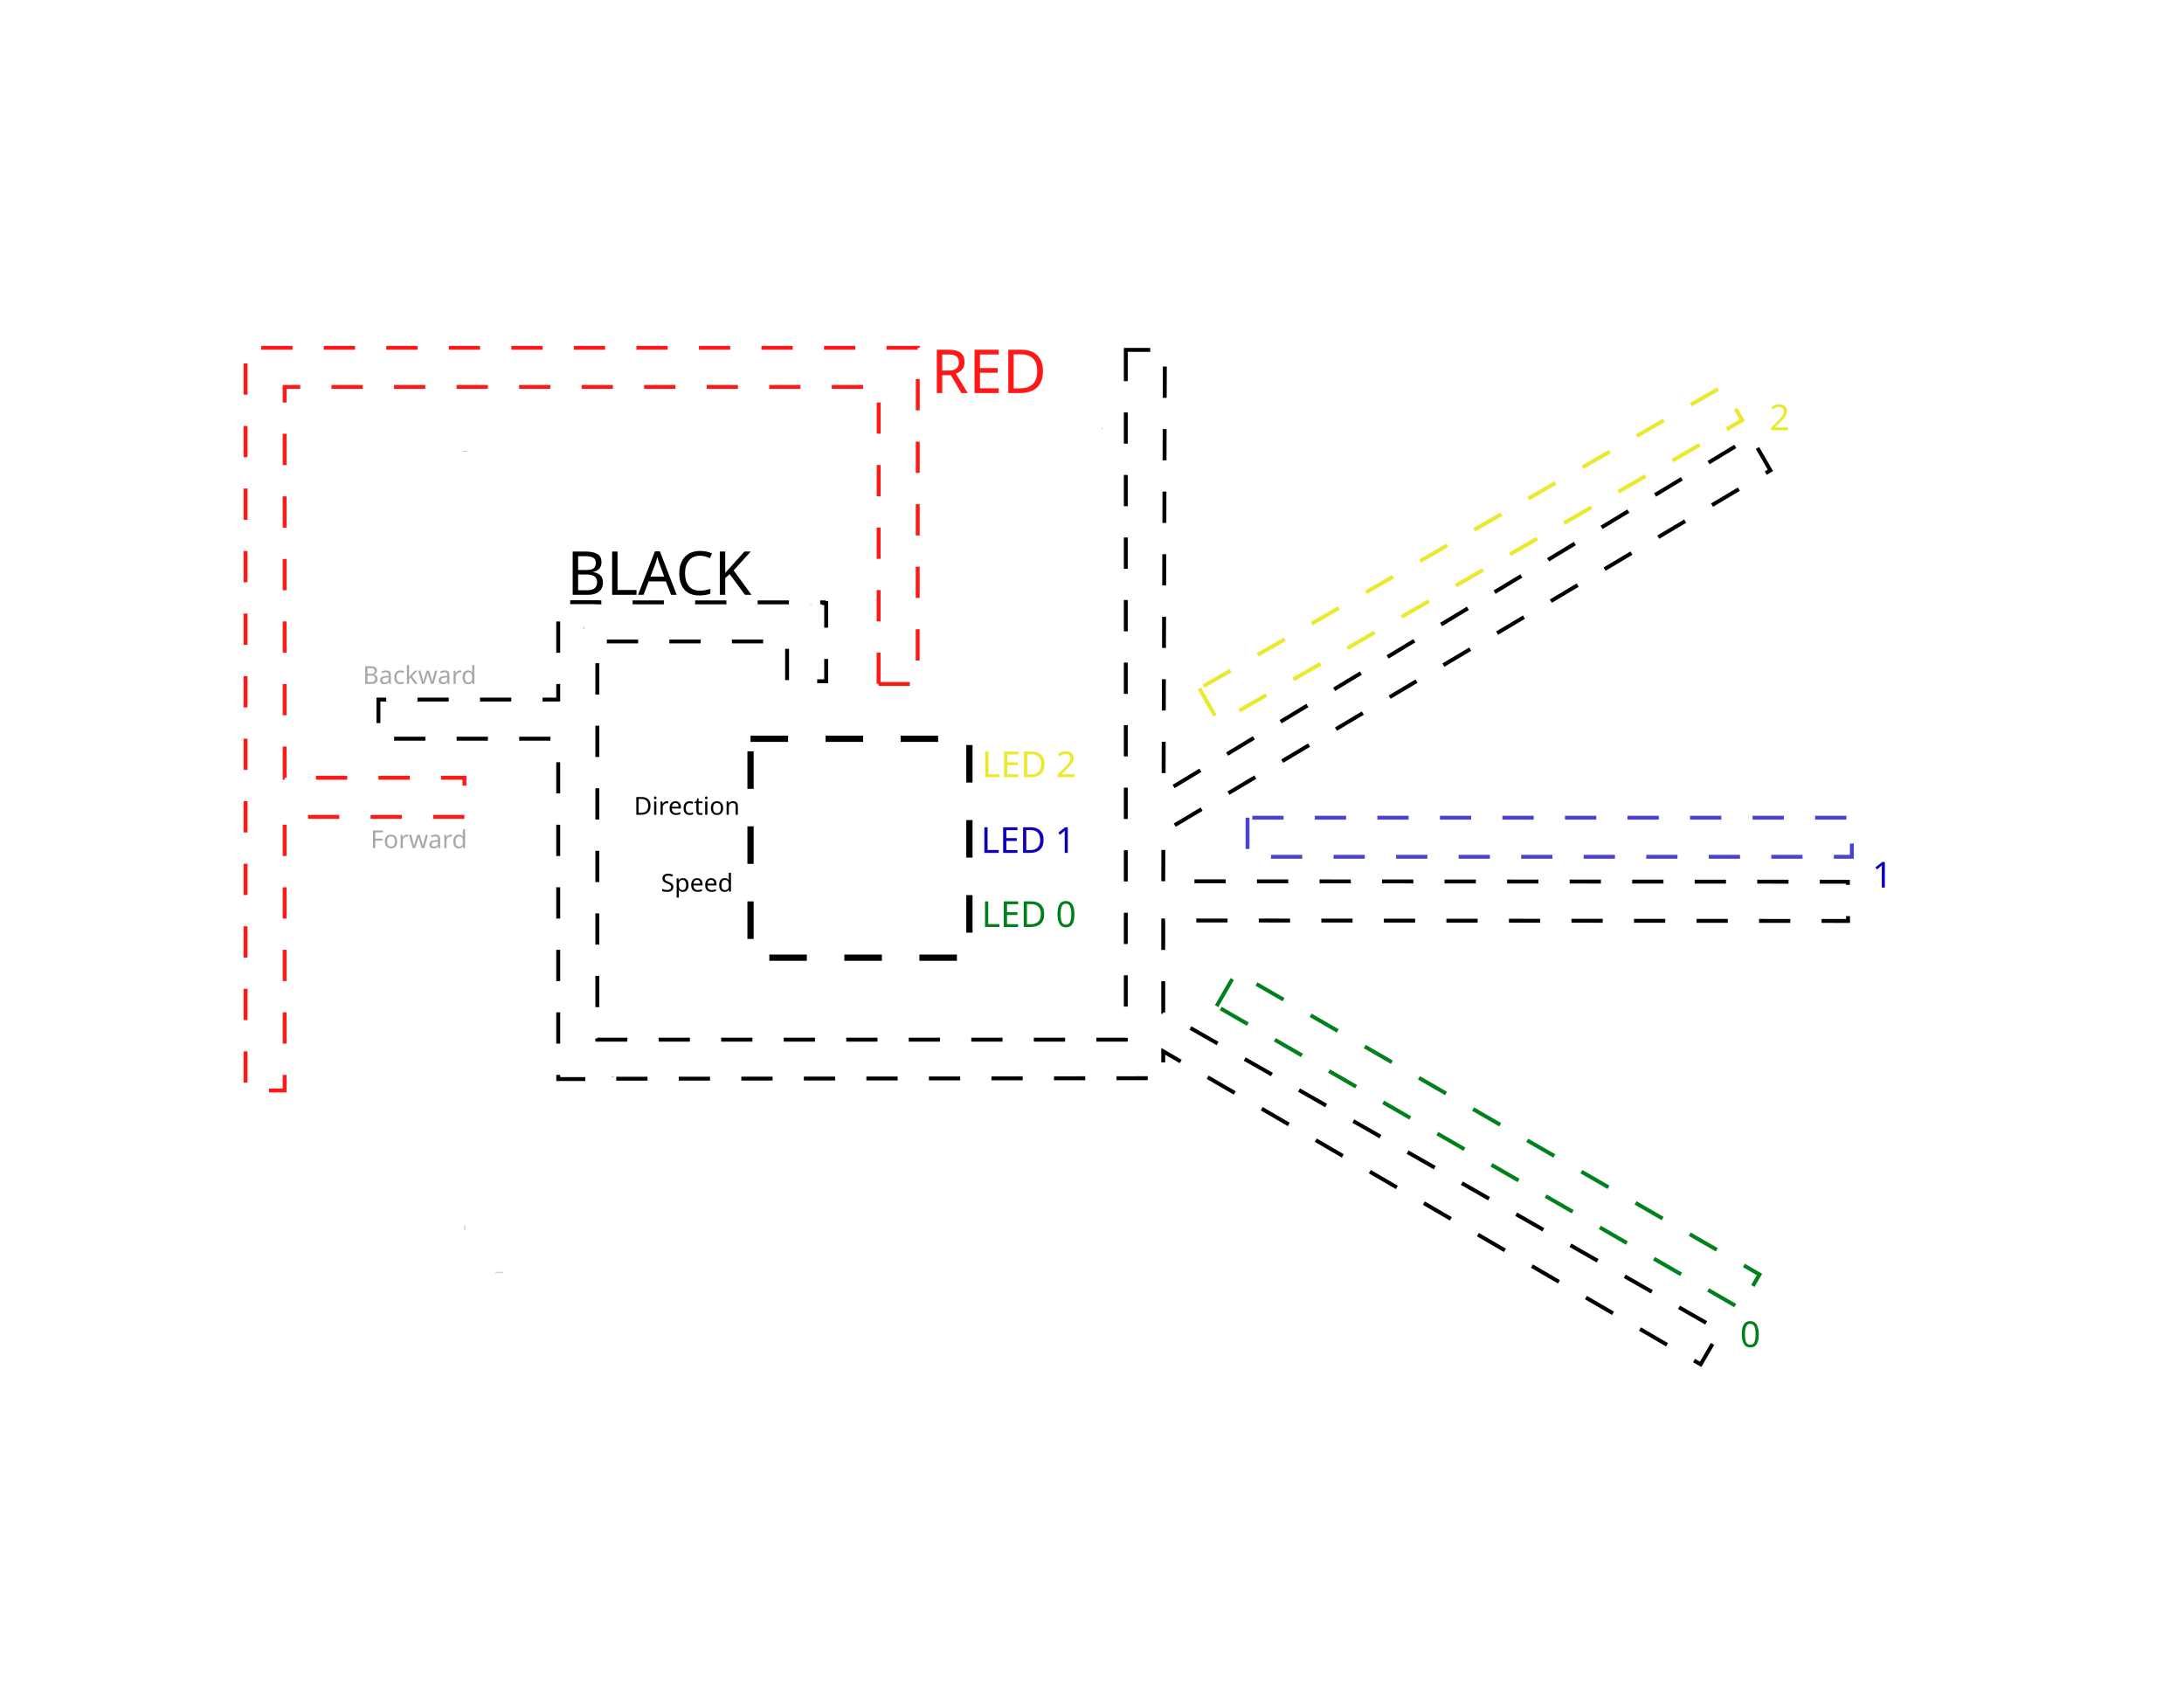
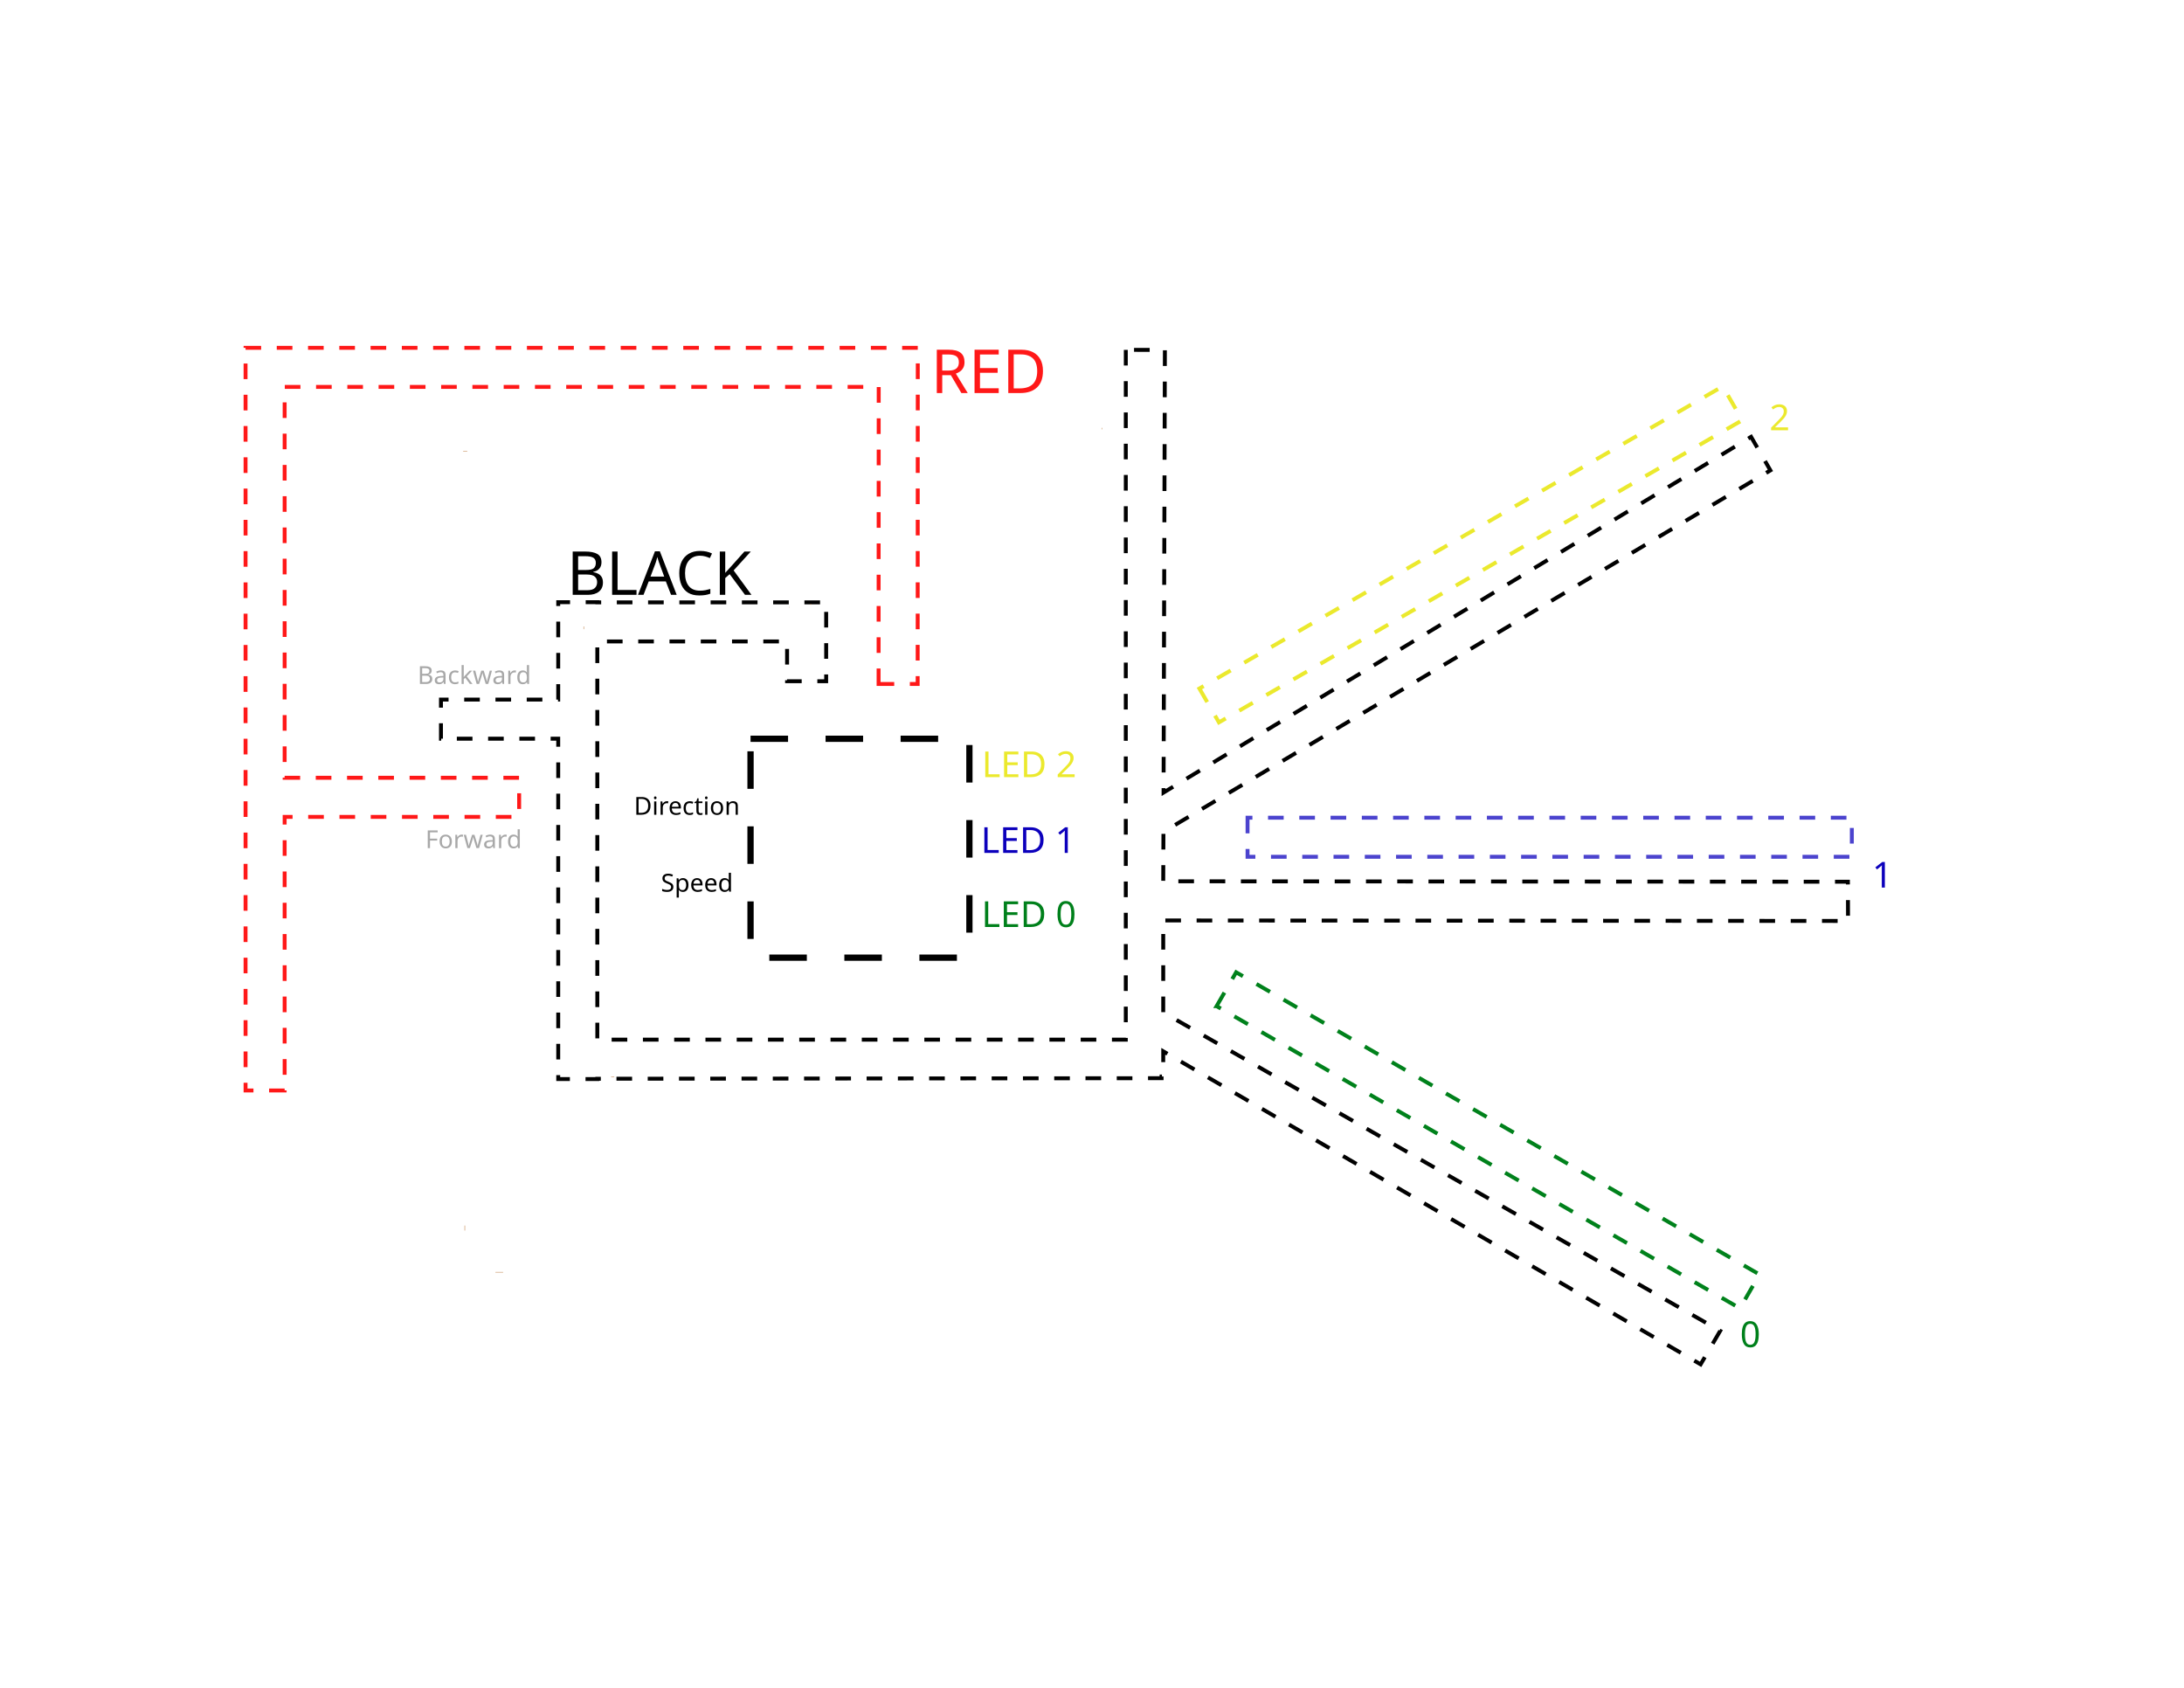
<svg xmlns="http://www.w3.org/2000/svg" version="1.2" x="0in" y="0in" width="11in" height="8.5in" viewBox="0 0 792 612" id="svg2">
  <defs id="defs1068" />
  <g id="g6" transform="translate(271.2645,275.2091)" style="fill:none;stroke:#000000;stroke-width:2.268;stroke-miterlimit:4;stroke-dasharray:13.606, 13.606;stroke-dashoffset:0;stroke-opacity:1">
    <rect style="fill:none;fill-opacity:0.327;stroke:#000000;stroke-width:2.268;stroke-miterlimit:4;stroke-dasharray:13.606, 13.606;stroke-dashoffset:0;stroke-opacity:1" id="rect5414" width="79.37" height="79.37" x="0.909" y="-7.335" />
  </g>
-   <g partID="79620" id="g349" transform="matrix(1.619047,0,0,1,-97.91071,17.39229)">
-     <g transform="translate(156.321,444.665)" id="g351">
-       <g transform="matrix(0,-1,1,0,0,0)" id="g353">
-         <g id="g355">
+   <g partID="79620" id="g349" transform="matrix(1.619047,0,0,1,-97.91071,17.39229)" style="stroke-width:1.114;stroke-miterlimit:4;stroke-dasharray:4.456,4.456;stroke-dashoffset:0">
+     <g transform="translate(156.321,444.665)" id="g351" style="stroke-width:1.114;stroke-miterlimit:4;stroke-dasharray:4.456,4.456;stroke-dashoffset:0">
+       <g transform="matrix(0,-1,1,0,0,0)" id="g353" style="stroke-width:1.114;stroke-miterlimit:4;stroke-dasharray:4.456,4.456;stroke-dashoffset:0">
+         <g id="g355" style="stroke-width:1.114;stroke-miterlimit:4;stroke-dasharray:4.456,4.456;stroke-dashoffset:0">
          <defs id="defs357" />
-           <g transform="translate(-223.449,-4376.41)" id="g361">
-             <g id="g363">
-               <g id="g365">
-                 <rect y="4391.53" id="rect369" x="224.131" height="1.724" width="0.152" style="fill:#b87333;fill-opacity:1" />
-               </g>
-             </g>
-           </g>
-         </g>
-       </g>
-     </g>
-   </g>
-   <g id="g6862" transform="translate(-0.9915465,10.42031)">
-     <g transform="matrix(1.049559,0,0,1.04835,-8.606849,-14.90381)" id="g371" partID="79630">
-       <g id="g373" transform="translate(170.493,445.005)">
-         <g id="g375" transform="scale(-1,-1)">
-           <g id="g377">
+           <g transform="translate(-223.449,-4376.41)" id="g361" style="stroke-width:1.114;stroke-miterlimit:4;stroke-dasharray:4.456,4.456;stroke-dashoffset:0">
+             <g id="g363" style="stroke-width:1.114;stroke-miterlimit:4;stroke-dasharray:4.456,4.456;stroke-dashoffset:0">
+               <g id="g365" style="stroke-width:1.114;stroke-miterlimit:4;stroke-dasharray:4.456,4.456;stroke-dashoffset:0">
+                 <rect y="4391.53" id="rect369" x="224.131" height="1.724" width="0.152" style="fill:#b87333;fill-opacity:1;stroke-width:1.114;stroke-miterlimit:4;stroke-dasharray:4.456,4.456;stroke-dashoffset:0" />
+               </g>
+             </g>
+           </g>
+         </g>
+       </g>
+     </g>
+   </g>
+   <g id="g6862" transform="translate(-0.9915465,10.42031)" style="stroke-width:1.417;stroke-miterlimit:4;stroke-dasharray:5.669,5.669;stroke-dashoffset:0">
+     <g transform="matrix(1.049559,0,0,1.04835,-8.606849,-14.90381)" id="g371" partID="79630" style="stroke-width:1.351;stroke-miterlimit:4;stroke-dasharray:5.405,5.405;stroke-dashoffset:0">
+       <g id="g373" transform="translate(170.493,445.005)" style="stroke-width:1.351;stroke-miterlimit:4;stroke-dasharray:5.405,5.405;stroke-dashoffset:0">
+         <g id="g375" transform="scale(-1,-1)" style="stroke-width:1.351;stroke-miterlimit:4;stroke-dasharray:5.405,5.405;stroke-dashoffset:0">
+           <g id="g377" style="stroke-width:1.351;stroke-miterlimit:4;stroke-dasharray:5.405,5.405;stroke-dashoffset:0">
            <defs id="defs379" />
-             <g id="g383" transform="translate(-223.449,-4376.41)">
-               <g id="g385">
-                 <g id="g387">
-                   <path style="fill:#b87333;fill-opacity:1" d="m 224.131,4391.53 0.152,0 0,1.724 -0.152,0 z" id="rect391" />
+             <g id="g383" transform="translate(-223.449,-4376.41)" style="stroke-width:1.351;stroke-miterlimit:4;stroke-dasharray:5.405,5.405;stroke-dashoffset:0">
+               <g id="g385" style="stroke-width:1.351;stroke-miterlimit:4;stroke-dasharray:5.405,5.405;stroke-dashoffset:0">
+                 <g id="g387" style="stroke-width:1.351;stroke-miterlimit:4;stroke-dasharray:5.405,5.405;stroke-dashoffset:0">
+                   <path style="fill:#b87333;fill-opacity:1;stroke-width:1.351;stroke-miterlimit:4;stroke-dasharray:5.405,5.405;stroke-dashoffset:0" d="m 224.131,4391.53 0.152,0 0,1.724 -0.152,0 z" id="rect391" />
                </g>
              </g>
            </g>
          </g>
        </g>
      </g>
    </g>
-     <g transform="matrix(1.566156,0,0,1,-88.24835,-6.761295)" id="g393" partID="79640">
-       <g id="g395" transform="translate(155.873,160.794)">
-         <g id="g397" transform="matrix(0,-1,1,0,0,0)">
-           <g id="g399">
+     <g transform="matrix(1.566156,0,0,1,-88.24835,-6.761295)" id="g393" partID="79640" style="stroke-width:1.133;stroke-miterlimit:4;stroke-dasharray:4.53,4.53;stroke-dashoffset:0">
+       <g id="g395" transform="translate(155.873,160.794)" style="stroke-width:1.133;stroke-miterlimit:4;stroke-dasharray:4.53,4.53;stroke-dashoffset:0">
+         <g id="g397" transform="matrix(0,-1,1,0,0,0)" style="stroke-width:1.133;stroke-miterlimit:4;stroke-dasharray:4.53,4.53;stroke-dashoffset:0">
+           <g id="g399" style="stroke-width:1.133;stroke-miterlimit:4;stroke-dasharray:4.53,4.53;stroke-dashoffset:0">
            <defs id="defs401" />
-             <g id="g405" transform="translate(-223.449,-2417.44)">
-               <g id="g407">
-                 <g id="g409">
-                   <path style="fill:#b87333;fill-opacity:1" d="m 224.131,2425.79 0.152,0 0,0.952 -0.152,0 z" id="rect413" />
+             <g id="g405" transform="translate(-223.449,-2417.44)" style="stroke-width:1.133;stroke-miterlimit:4;stroke-dasharray:4.53,4.53;stroke-dashoffset:0">
+               <g id="g407" style="stroke-width:1.133;stroke-miterlimit:4;stroke-dasharray:4.53,4.53;stroke-dashoffset:0">
+                 <g id="g409" style="stroke-width:1.133;stroke-miterlimit:4;stroke-dasharray:4.53,4.53;stroke-dashoffset:0">
+                   <path style="fill:#b87333;fill-opacity:1;stroke-width:1.133;stroke-miterlimit:4;stroke-dasharray:4.53,4.53;stroke-dashoffset:0" d="m 224.131,2425.79 0.152,0 0,0.952 -0.152,0 z" id="rect413" />
                </g>
              </g>
            </g>
          </g>
        </g>
      </g>
    </g>
-     <g transform="matrix(1,0,0,1.137568,93.08109,-27.33032)" id="g415" partID="79650">
-       <g id="g417" transform="translate(306.701,146.904)">
-         <g id="g419">
+     <g transform="matrix(1,0,0,1.137568,93.08109,-27.33032)" id="g415" partID="79650" style="stroke-width:1.329;stroke-miterlimit:4;stroke-dasharray:5.315,5.315;stroke-dashoffset:0">
+       <g id="g417" transform="translate(306.701,146.904)" style="stroke-width:1.329;stroke-miterlimit:4;stroke-dasharray:5.315,5.315;stroke-dashoffset:0">
+         <g id="g419" style="stroke-width:1.329;stroke-miterlimit:4;stroke-dasharray:5.315,5.315;stroke-dashoffset:0">
          <defs id="defs421" />
-           <g id="g425" transform="translate(-223.449,-1250.4)">
-             <g id="g427">
-               <g id="g429">
-                 <path style="fill:#b87333;fill-opacity:1" d="m 224.131,1254.72 0.152,0 0,0.492 -0.152,0 z" id="rect433" />
-               </g>
-             </g>
-           </g>
-         </g>
-       </g>
-     </g>
-   </g>
-   <g partID="79660" id="g435" transform="translate(182.9816,68.22815)" style="fill:none;stroke:#000000;stroke-width:1.417;stroke-linejoin:miter;stroke-miterlimit:4;stroke-dasharray:11.339, 11.339;stroke-dashoffset:0;stroke-opacity:1">
-     <g transform="translate(213.3986,149.3789)" id="g437" style="fill:none;stroke:#000000;stroke-width:1.417;stroke-linejoin:miter;stroke-miterlimit:4;stroke-dasharray:11.339, 11.339;stroke-dashoffset:0;stroke-opacity:1">
-       <g id="g439" style="fill:none;stroke:#000000;stroke-width:1.417;stroke-linejoin:miter;stroke-miterlimit:4;stroke-dasharray:11.339, 11.339;stroke-dashoffset:0;stroke-opacity:1">
-         <g id="g441" style="fill:none;stroke:#000000;stroke-width:1.417;stroke-linejoin:miter;stroke-miterlimit:4;stroke-dasharray:11.339, 11.339;stroke-dashoffset:0;stroke-opacity:1">
+           <g id="g425" transform="translate(-223.449,-1250.4)" style="stroke-width:1.329;stroke-miterlimit:4;stroke-dasharray:5.315,5.315;stroke-dashoffset:0">
+             <g id="g427" style="stroke-width:1.329;stroke-miterlimit:4;stroke-dasharray:5.315,5.315;stroke-dashoffset:0">
+               <g id="g429" style="stroke-width:1.329;stroke-miterlimit:4;stroke-dasharray:5.315,5.315;stroke-dashoffset:0">
+                 <path style="fill:#b87333;fill-opacity:1;stroke-width:1.329;stroke-miterlimit:4;stroke-dasharray:5.315,5.315;stroke-dashoffset:0" d="m 224.131,1254.72 0.152,0 0,0.492 -0.152,0 z" id="rect433" />
+               </g>
+             </g>
+           </g>
+         </g>
+       </g>
+     </g>
+   </g>
+   <g partID="79660" id="g435" transform="translate(182.9816,68.22815)" style="fill:none;stroke:#000000;stroke-width:1.417;stroke-linejoin:miter;stroke-miterlimit:4;stroke-dasharray:5.669,5.669;stroke-dashoffset:0;stroke-opacity:1">
+     <g transform="translate(213.3986,149.3789)" id="g437" style="fill:none;stroke:#000000;stroke-width:1.417;stroke-linejoin:miter;stroke-miterlimit:4;stroke-dasharray:5.669,5.669;stroke-dashoffset:0;stroke-opacity:1">
+       <g id="g439" style="fill:none;stroke:#000000;stroke-width:1.417;stroke-linejoin:miter;stroke-miterlimit:4;stroke-dasharray:5.669,5.669;stroke-dashoffset:0;stroke-opacity:1">
+         <g id="g441" style="fill:none;stroke:#000000;stroke-width:1.417;stroke-linejoin:miter;stroke-miterlimit:4;stroke-dasharray:5.669,5.669;stroke-dashoffset:0;stroke-opacity:1">
          <defs id="defs443" />
-           <g transform="translate(-223.449,-2542.48)" id="g447" style="fill:none;stroke:#000000;stroke-width:1.417;stroke-linejoin:miter;stroke-miterlimit:4;stroke-dasharray:11.339, 11.339;stroke-dashoffset:0;stroke-opacity:1">
-             <g id="g449" style="fill:none;stroke:#000000;stroke-width:1.417;stroke-linejoin:miter;stroke-miterlimit:4;stroke-dasharray:11.339, 11.339;stroke-dashoffset:0;stroke-opacity:1">
-               <g id="g451" style="fill:none;stroke:#000000;stroke-width:1.417;stroke-linejoin:miter;stroke-miterlimit:4;stroke-dasharray:11.339, 11.339;stroke-dashoffset:0;stroke-opacity:1">
-                 <path style="fill:none;fill-opacity:1;stroke:#000000;stroke-width:1.772;stroke-linejoin:miter;stroke-miterlimit:4;stroke-dasharray:14.173, 14.173;stroke-dashoffset:0;stroke-opacity:1" d="m 618.564,145.557 0,312.631 -239.563,0 0,-180.484 86.019,0 0,18.031 17.717,0 0,-35.434 -1.09,0 0,-0.314 -102.646,0 0,-0.07 -17.717,0 -0.005,44.146 -81.496,0 0,17.717 81.496,0 0.005,154.278 17.717,0 0,-0.152 255.782,-0.25 0,-0.779 0.748,0 0,-11.4 243.597,141.88 8.865,-15.177 -252.462,-144.328 0,-41.688 310.419,0.224 -0.058,-17.776 -310.361,-0.198 0.09,-22.407 275.135,-163.843 -8.755,-15.192 -266.324,161.223 0.604,-200.635 z" id="rect453" transform="matrix(0.8000004,0,0,0.8000004,-259.523,2335.293)" />
-               </g>
-             </g>
-           </g>
-         </g>
-       </g>
-     </g>
-   </g>
-   <g partID="79670" id="g457" transform="matrix(1.458334,0,0,1,-132.7355,14.99807)">
-     <g transform="translate(236.068,376.146)" id="g459">
-       <g transform="matrix(0,-1,1,0,0,0)" id="g461">
-         <g id="g463">
+           <g transform="translate(-223.449,-2542.48)" id="g447" style="fill:none;stroke:#000000;stroke-width:1.417;stroke-linejoin:miter;stroke-miterlimit:4;stroke-dasharray:5.669,5.669;stroke-dashoffset:0;stroke-opacity:1">
+             <g id="g449" style="fill:none;stroke:#000000;stroke-width:1.417;stroke-linejoin:miter;stroke-miterlimit:4;stroke-dasharray:5.669,5.669;stroke-dashoffset:0;stroke-opacity:1">
+               <g id="g451" style="fill:none;stroke:#000000;stroke-width:1.417;stroke-linejoin:miter;stroke-miterlimit:4;stroke-dasharray:5.669,5.669;stroke-dashoffset:0;stroke-opacity:1">
+                 <path style="fill:none;fill-opacity:1;stroke:#000000;stroke-width:1.772;stroke-linejoin:miter;stroke-miterlimit:4;stroke-dasharray:7.087,7.087;stroke-dashoffset:0;stroke-opacity:1" d="m 618.564,145.557 0,312.631 -239.563,0 0,-180.484 86.019,0 0,18.031 17.717,0 0,-35.434 -1.09,0 0,-0.314 -102.646,0 0,-0.07 -17.717,0 -0.005,44.146 -53.149,0 0,17.717 53.149,0 0.005,154.278 17.717,0 0,-0.152 255.782,-0.25 0,-0.779 0.748,0 0,-11.4 243.597,141.88 8.865,-15.177 -252.462,-144.328 0,-41.688 310.419,0.224 -0.058,-17.776 -310.361,-0.198 0.09,-22.407 275.135,-163.843 -8.755,-15.192 -266.324,161.223 0.604,-200.635 z" id="rect453" transform="matrix(0.8000004,0,0,0.8000004,-259.523,2335.293)" />
+               </g>
+             </g>
+           </g>
+         </g>
+       </g>
+     </g>
+   </g>
+   <g partID="79670" id="g457" transform="matrix(1.458334,0,0,1,-132.7355,14.99807)" style="stroke-width:1.174;stroke-miterlimit:4;stroke-dasharray:4.695,4.695;stroke-dashoffset:0">
+     <g transform="translate(236.068,376.146)" id="g459" style="stroke-width:1.174;stroke-miterlimit:4;stroke-dasharray:4.695,4.695;stroke-dashoffset:0">
+       <g transform="matrix(0,-1,1,0,0,0)" id="g461" style="stroke-width:1.174;stroke-miterlimit:4;stroke-dasharray:4.695,4.695;stroke-dashoffset:0">
+         <g id="g463" style="stroke-width:1.174;stroke-miterlimit:4;stroke-dasharray:4.695,4.695;stroke-dashoffset:0">
          <defs id="defs465" />
-           <g transform="translate(-223.449,-2000.64)" id="g469">
-             <g id="g471">
-               <g id="g473">
-                 <rect y="2007.55" id="rect477" x="224.131" height="0.788" width="0.152" style="fill:#b87333;fill-opacity:1" />
-               </g>
-             </g>
-           </g>
-         </g>
-       </g>
-     </g>
-   </g>
-   <g partID="79680" id="g479" transform="translate(-24.53753,14.99807)">
-     <g transform="translate(235.459,203.355)" id="g481">
-       <g id="g483">
-         <g id="g485">
+           <g transform="translate(-223.449,-2000.64)" id="g469" style="stroke-width:1.174;stroke-miterlimit:4;stroke-dasharray:4.695,4.695;stroke-dashoffset:0">
+             <g id="g471" style="stroke-width:1.174;stroke-miterlimit:4;stroke-dasharray:4.695,4.695;stroke-dashoffset:0">
+               <g id="g473" style="stroke-width:1.174;stroke-miterlimit:4;stroke-dasharray:4.695,4.695;stroke-dashoffset:0">
+                 <rect y="2007.55" id="rect477" x="224.131" height="0.788" width="0.152" style="fill:#b87333;fill-opacity:1;stroke-width:1.174;stroke-miterlimit:4;stroke-dasharray:4.695,4.695;stroke-dashoffset:0" />
+               </g>
+             </g>
+           </g>
+         </g>
+       </g>
+     </g>
+   </g>
+   <g partID="79680" id="g479" transform="translate(-24.53753,14.99807)" style="stroke-width:1.417;stroke-miterlimit:4;stroke-dasharray:5.669,5.669;stroke-dashoffset:0">
+     <g transform="translate(235.459,203.355)" id="g481" style="stroke-width:1.417;stroke-miterlimit:4;stroke-dasharray:5.669,5.669;stroke-dashoffset:0">
+       <g id="g483" style="stroke-width:1.417;stroke-miterlimit:4;stroke-dasharray:5.669,5.669;stroke-dashoffset:0">
+         <g id="g485" style="stroke-width:1.417;stroke-miterlimit:4;stroke-dasharray:5.669,5.669;stroke-dashoffset:0">
          <defs id="defs487" />
-           <g transform="translate(-223.449,-2542.48)" id="g491">
-             <g id="g493">
-               <g id="g495">
-                 <rect y="2551.26" id="rect499" x="224.131" height="1.001" width="0.152" style="fill:#b87333;fill-opacity:1" />
-               </g>
-             </g>
-           </g>
-         </g>
-       </g>
-     </g>
-   </g>
-   <g partID="79690" id="g501" transform="matrix(1.547282,0,0,1,-153.4461,14.99807)">
-     <g transform="translate(292.236,203.411)" id="g503">
-       <g transform="matrix(0,1,-1,0,0,0)" id="g505">
-         <g id="g507">
+           <g transform="translate(-223.449,-2542.48)" id="g491" style="stroke-width:1.417;stroke-miterlimit:4;stroke-dasharray:5.669,5.669;stroke-dashoffset:0">
+             <g id="g493" style="stroke-width:1.417;stroke-miterlimit:4;stroke-dasharray:5.669,5.669;stroke-dashoffset:0">
+               <g id="g495" style="stroke-width:1.417;stroke-miterlimit:4;stroke-dasharray:5.669,5.669;stroke-dashoffset:0">
+                 <rect y="2551.26" id="rect499" x="224.131" height="1.001" width="0.152" style="fill:#b87333;fill-opacity:1;stroke-width:1.417;stroke-miterlimit:4;stroke-dasharray:5.669,5.669;stroke-dashoffset:0" />
+               </g>
+             </g>
+           </g>
+         </g>
+       </g>
+     </g>
+   </g>
+   <g partID="79690" id="g501" transform="matrix(1.547282,0,0,1,-153.4461,14.99807)" style="stroke-width:1.139;stroke-miterlimit:4;stroke-dasharray:4.558,4.558;stroke-dashoffset:0">
+     <g transform="translate(292.236,203.411)" id="g503" style="stroke-width:1.139;stroke-miterlimit:4;stroke-dasharray:4.558,4.558;stroke-dashoffset:0">
+       <g transform="matrix(0,1,-1,0,0,0)" id="g505" style="stroke-width:1.139;stroke-miterlimit:4;stroke-dasharray:4.558,4.558;stroke-dashoffset:0">
+         <g id="g507" style="stroke-width:1.139;stroke-miterlimit:4;stroke-dasharray:4.558,4.558;stroke-dashoffset:0">
          <defs id="defs509" />
-           <g transform="translate(-223.449,-833.602)" id="g513">
-             <g id="g515">
-               <g id="g517">
-                 <rect y="836.481" id="rect521" x="224.131" height="0.328" width="0.152" style="fill:#b87333;fill-opacity:1" />
-               </g>
-             </g>
-           </g>
-         </g>
-       </g>
-     </g>
-   </g>
-   <g partID="79700" id="g523" transform="translate(7.506775,14.99807)">
-     <g transform="translate(277.918,203.663)" id="g525">
-       <g id="g527">
+           <g transform="translate(-223.449,-833.602)" id="g513" style="stroke-width:1.139;stroke-miterlimit:4;stroke-dasharray:4.558,4.558;stroke-dashoffset:0">
+             <g id="g515" style="stroke-width:1.139;stroke-miterlimit:4;stroke-dasharray:4.558,4.558;stroke-dashoffset:0">
+               <g id="g517" style="stroke-width:1.139;stroke-miterlimit:4;stroke-dasharray:4.558,4.558;stroke-dashoffset:0">
+                 <rect y="836.481" id="rect521" x="224.131" height="0.328" width="0.152" style="fill:#b87333;fill-opacity:1;stroke-width:1.139;stroke-miterlimit:4;stroke-dasharray:4.558,4.558;stroke-dashoffset:0" />
+               </g>
+             </g>
+           </g>
+         </g>
+       </g>
+     </g>
+   </g>
+   <g partID="79700" id="g523" transform="translate(7.506775,14.99807)" style="stroke-width:1.417;stroke-miterlimit:4;stroke-dasharray:5.669,5.669;stroke-dashoffset:0">
+     <g transform="translate(277.918,203.663)" id="g525" style="stroke-width:1.417;stroke-miterlimit:4;stroke-dasharray:5.669,5.669;stroke-dashoffset:0">
+       <g id="g527" style="stroke-width:1.417;stroke-miterlimit:4;stroke-dasharray:5.669,5.669;stroke-dashoffset:0">
        <defs id="defs529" />
-         <g transform="translate(-223.449,-416.801)" id="g533">
-           <g id="g535">
-             <g id="g537">
-               <rect y="418.241" id="rect541" x="224.131" height="0.164" width="0.152" style="fill:#b87333;fill-opacity:1" />
-             </g>
-           </g>
-         </g>
-       </g>
-     </g>
-   </g>
-   <text xml:space="preserve" style="font-style:normal;font-weight:normal;font-size:22px;line-height:125%;font-family:sans-serif;letter-spacing:0px;word-spacing:0px;fill:#000000;fill-opacity:1;stroke:none;stroke-width:1px;stroke-linecap:butt;stroke-linejoin:miter;stroke-opacity:1" x="205.541" y="215.687" id="text5200">
-     <tspan id="tspan5202" x="205.541" y="215.687" style="font-size:22px">BLACK</tspan>
-   </text>
-   <text xml:space="preserve" style="font-style:normal;font-variant:normal;font-weight:normal;font-stretch:normal;font-size:9px;line-height:100%;font-family:sans-serif;-inkscape-font-specification:'sans-serif, Normal';text-align:start;letter-spacing:0px;word-spacing:0px;writing-mode:lr-tb;text-anchor:start;fill:#000000;fill-opacity:1;stroke:none;stroke-width:1px;stroke-linecap:butt;stroke-linejoin:miter;stroke-opacity:1" x="229.888" y="295.417" id="text5200-7">
-     <tspan id="tspan5202-3" x="229.888" y="295.417" style="font-style:normal;font-variant:normal;font-weight:normal;font-stretch:normal;font-size:9px;line-height:100%;font-family:sans-serif;-inkscape-font-specification:'sans-serif, Normal';text-align:start;writing-mode:lr-tb;text-anchor:start">Direction</tspan>
-   </text>
-   <text xml:space="preserve" style="font-style:normal;font-variant:normal;font-weight:normal;font-stretch:normal;font-size:9px;line-height:125%;font-family:sans-serif;-inkscape-font-specification:'sans-serif, Normal';text-align:start;letter-spacing:0px;word-spacing:0px;writing-mode:lr-tb;text-anchor:start;fill:#000000;fill-opacity:1;stroke:none;stroke-width:1px;stroke-linecap:butt;stroke-linejoin:miter;stroke-opacity:1" x="239.671" y="323.306" id="text5200-7-4">
-     <tspan x="239.671" y="323.306" style="font-style:normal;font-variant:normal;font-weight:normal;font-stretch:normal;font-size:9px;line-height:125%;font-family:sans-serif;-inkscape-font-specification:'sans-serif, Normal';text-align:start;writing-mode:lr-tb;text-anchor:start" id="tspan5258">Speed</tspan>
-   </text>
-   <text xml:space="preserve" style="font-style:normal;font-weight:normal;font-size:32px;line-height:125%;font-family:sans-serif;letter-spacing:0px;word-spacing:0px;fill:#ebe92d;fill-opacity:1;stroke:none;stroke-width:1px;stroke-linecap:butt;stroke-linejoin:miter;stroke-opacity:1" x="356.03" y="281.783" id="text5200-7-4-3">
-     <tspan x="356.03" y="281.783" style="font-size:13px;fill:#ebe92d;fill-opacity:1" id="tspan5258-2">LED 2</tspan>
-   </text>
-   <text xml:space="preserve" style="font-style:normal;font-weight:normal;font-size:32px;line-height:125%;font-family:sans-serif;letter-spacing:0px;word-spacing:0px;fill:#0c00bc;fill-opacity:1;stroke:none;stroke-width:1px;stroke-linecap:butt;stroke-linejoin:miter;stroke-opacity:1" x="355.699" y="309.252" id="text5200-7-4-3-4">
-     <tspan x="355.699" y="309.252" style="font-size:13px;fill:#0c00bc;fill-opacity:1" id="tspan5258-2-6">LED 1</tspan>
-   </text>
-   <text xml:space="preserve" style="font-style:normal;font-weight:normal;font-size:32px;line-height:125%;font-family:sans-serif;letter-spacing:0px;word-spacing:0px;fill:#00801b;fill-opacity:1;stroke:none;stroke-width:1px;stroke-linecap:butt;stroke-linejoin:miter;stroke-opacity:1" x="355.934" y="336.122" id="text5200-7-4-3-4-1">
-     <tspan x="355.934" y="336.122" style="font-size:13px;fill:#00801b;fill-opacity:1" id="tspan4306">LED 0</tspan>
-   </text>
-   <g partID="79610" id="g332-8" transform="matrix(1,0,0,1.04785,103.0243,-3.186561)" style="fill:none;stroke:#ff1818;stroke-width:1.385;stroke-linejoin:miter;stroke-miterlimit:4;stroke-dasharray:11.077, 11.077;stroke-dashoffset:0;stroke-opacity:1">
-     <g transform="translate(454.322,444.789)" id="g334-0" style="fill:none;stroke:#ff1818;stroke-width:1.385;stroke-linejoin:miter;stroke-miterlimit:4;stroke-dasharray:11.077, 11.077;stroke-dashoffset:0;stroke-opacity:1">
-       <g transform="scale(-1,-1)" id="g336-5" style="fill:none;stroke:#ff1818;stroke-width:1.385;stroke-linejoin:miter;stroke-miterlimit:4;stroke-dasharray:11.077, 11.077;stroke-dashoffset:0;stroke-opacity:1">
-         <g id="g338-8" style="fill:none;stroke:#ff1818;stroke-width:1.385;stroke-linejoin:miter;stroke-miterlimit:4;stroke-dasharray:11.077, 11.077;stroke-dashoffset:0;stroke-opacity:1">
+         <g transform="translate(-223.449,-416.801)" id="g533" style="stroke-width:1.417;stroke-miterlimit:4;stroke-dasharray:5.669,5.669;stroke-dashoffset:0">
+           <g id="g535" style="stroke-width:1.417;stroke-miterlimit:4;stroke-dasharray:5.669,5.669;stroke-dashoffset:0">
+             <g id="g537" style="stroke-width:1.417;stroke-miterlimit:4;stroke-dasharray:5.669,5.669;stroke-dashoffset:0">
+               <rect y="418.241" id="rect541" x="224.131" height="0.164" width="0.152" style="fill:#b87333;fill-opacity:1;stroke-width:1.417;stroke-miterlimit:4;stroke-dasharray:5.669,5.669;stroke-dashoffset:0" />
+             </g>
+           </g>
+         </g>
+       </g>
+     </g>
+   </g>
+   <text xml:space="preserve" style="font-style:normal;font-weight:normal;font-size:22px;line-height:125%;font-family:sans-serif;letter-spacing:0px;word-spacing:0px;fill:#000000;fill-opacity:1;stroke:none;stroke-width:1.417;stroke-linecap:butt;stroke-linejoin:miter;stroke-opacity:1;stroke-miterlimit:4;stroke-dasharray:5.669,5.669;stroke-dashoffset:0" x="205.541" y="215.687" id="text5200">
+     <tspan id="tspan5202" x="205.541" y="215.687" style="font-size:22px;stroke-width:1.417;stroke-miterlimit:4;stroke-dasharray:5.669,5.669;stroke-dashoffset:0">BLACK</tspan>
+   </text>
+   <text xml:space="preserve" style="font-style:normal;font-variant:normal;font-weight:normal;font-stretch:normal;font-size:9px;line-height:100%;font-family:sans-serif;-inkscape-font-specification:'sans-serif, Normal';text-align:start;letter-spacing:0px;word-spacing:0px;writing-mode:lr-tb;text-anchor:start;fill:#000000;fill-opacity:1;stroke:none;stroke-width:1.417;stroke-linecap:butt;stroke-linejoin:miter;stroke-opacity:1;stroke-miterlimit:4;stroke-dasharray:5.669,5.669;stroke-dashoffset:0" x="229.888" y="295.417" id="text5200-7">
+     <tspan id="tspan5202-3" x="229.888" y="295.417" style="font-style:normal;font-variant:normal;font-weight:normal;font-stretch:normal;font-size:9px;line-height:100%;font-family:sans-serif;-inkscape-font-specification:'sans-serif, Normal';text-align:start;writing-mode:lr-tb;text-anchor:start;stroke-width:1.417;stroke-miterlimit:4;stroke-dasharray:5.669,5.669;stroke-dashoffset:0">Direction</tspan>
+   </text>
+   <text xml:space="preserve" style="font-style:normal;font-variant:normal;font-weight:normal;font-stretch:normal;font-size:9px;line-height:125%;font-family:sans-serif;-inkscape-font-specification:'sans-serif, Normal';text-align:start;letter-spacing:0px;word-spacing:0px;writing-mode:lr-tb;text-anchor:start;fill:#000000;fill-opacity:1;stroke:none;stroke-width:1.417;stroke-linecap:butt;stroke-linejoin:miter;stroke-opacity:1;stroke-miterlimit:4;stroke-dasharray:5.669,5.669;stroke-dashoffset:0" x="239.671" y="323.306" id="text5200-7-4">
+     <tspan x="239.671" y="323.306" style="font-style:normal;font-variant:normal;font-weight:normal;font-stretch:normal;font-size:9px;line-height:125%;font-family:sans-serif;-inkscape-font-specification:'sans-serif, Normal';text-align:start;writing-mode:lr-tb;text-anchor:start;stroke-width:1.417;stroke-miterlimit:4;stroke-dasharray:5.669,5.669;stroke-dashoffset:0" id="tspan5258">Speed</tspan>
+   </text>
+   <text xml:space="preserve" style="font-style:normal;font-weight:normal;font-size:32px;line-height:125%;font-family:sans-serif;letter-spacing:0px;word-spacing:0px;fill:#ebe92d;fill-opacity:1;stroke:none;stroke-width:1.417;stroke-linecap:butt;stroke-linejoin:miter;stroke-opacity:1;stroke-miterlimit:4;stroke-dasharray:5.669,5.669;stroke-dashoffset:0" x="356.03" y="281.783" id="text5200-7-4-3">
+     <tspan x="356.03" y="281.783" style="font-size:13px;fill:#ebe92d;fill-opacity:1;stroke-width:1.417;stroke-miterlimit:4;stroke-dasharray:5.669,5.669;stroke-dashoffset:0" id="tspan5258-2">LED 2</tspan>
+   </text>
+   <text xml:space="preserve" style="font-style:normal;font-weight:normal;font-size:32px;line-height:125%;font-family:sans-serif;letter-spacing:0px;word-spacing:0px;fill:#0c00bc;fill-opacity:1;stroke:none;stroke-width:1.417;stroke-linecap:butt;stroke-linejoin:miter;stroke-opacity:1;stroke-miterlimit:4;stroke-dasharray:5.669,5.669;stroke-dashoffset:0" x="355.699" y="309.252" id="text5200-7-4-3-4">
+     <tspan x="355.699" y="309.252" style="font-size:13px;fill:#0c00bc;fill-opacity:1;stroke-width:1.417;stroke-miterlimit:4;stroke-dasharray:5.669,5.669;stroke-dashoffset:0" id="tspan5258-2-6">LED 1</tspan>
+   </text>
+   <text xml:space="preserve" style="font-style:normal;font-weight:normal;font-size:32px;line-height:125%;font-family:sans-serif;letter-spacing:0px;word-spacing:0px;fill:#00801b;fill-opacity:1;stroke:none;stroke-width:1.417;stroke-linecap:butt;stroke-linejoin:miter;stroke-opacity:1;stroke-miterlimit:4;stroke-dasharray:5.669,5.669;stroke-dashoffset:0" x="355.934" y="336.122" id="text5200-7-4-3-4-1">
+     <tspan x="355.934" y="336.122" style="font-size:13px;fill:#00801b;fill-opacity:1;stroke-width:1.417;stroke-miterlimit:4;stroke-dasharray:5.669,5.669;stroke-dashoffset:0" id="tspan4306">LED 0</tspan>
+   </text>
+   <g partID="79610" id="g332-8" transform="matrix(1,0,0,1.04785,103.0243,-3.186561)" style="fill:none;stroke:#ff1818;stroke-width:1.385;stroke-linejoin:miter;stroke-miterlimit:4;stroke-dasharray:5.538,5.538;stroke-dashoffset:0;stroke-opacity:1">
+     <g transform="translate(454.322,444.789)" id="g334-0" style="fill:none;stroke:#ff1818;stroke-width:1.385;stroke-linejoin:miter;stroke-miterlimit:4;stroke-dasharray:5.538,5.538;stroke-dashoffset:0;stroke-opacity:1">
+       <g transform="scale(-1,-1)" id="g336-5" style="fill:none;stroke:#ff1818;stroke-width:1.385;stroke-linejoin:miter;stroke-miterlimit:4;stroke-dasharray:5.538,5.538;stroke-dashoffset:0;stroke-opacity:1">
+         <g id="g338-8" style="fill:none;stroke:#ff1818;stroke-width:1.385;stroke-linejoin:miter;stroke-miterlimit:4;stroke-dasharray:5.538,5.538;stroke-dashoffset:0;stroke-opacity:1">
          <defs id="defs3782-2" />
-           <g transform="translate(-223.449,-4376.41)" id="g342-6" style="fill:none;stroke:#ff1818;stroke-width:1.385;stroke-linejoin:miter;stroke-miterlimit:4;stroke-dasharray:11.077, 11.077;stroke-dashoffset:0;stroke-opacity:1">
-             <g id="g344-0" style="fill:none;stroke:#ff1818;stroke-width:1.385;stroke-linejoin:miter;stroke-miterlimit:4;stroke-dasharray:11.077, 11.077;stroke-dashoffset:0;stroke-opacity:1">
-               <g id="layer1-8" style="fill:none;stroke:#ff1818;stroke-width:1.385;stroke-linejoin:miter;stroke-miterlimit:4;stroke-dasharray:11.077, 11.077;stroke-dashoffset:0;stroke-opacity:1">
-                 <path style="fill:none;fill-opacity:1;stroke:#ff1818;stroke-width:1.772;stroke-linejoin:miter;stroke-miterlimit:4;stroke-dasharray:14.173, 14.173;stroke-dashoffset:0;stroke-opacity:1" d="m 499.729,295.65 17.715,0 0.06,-152.367 -304.724,0 1e-5,336.614 17.717,0 0,-124.016 81.496,0 0,-17.717 -81.496,1e-5 0,-177.165 269.291,0 z" transform="matrix(-0.8000004,0,0,-0.7634686,861.9729,4807.198)" id="rect4596-2" />
-               </g>
-             </g>
-           </g>
-         </g>
-       </g>
-     </g>
-   </g>
-   <text xml:space="preserve" style="font-style:normal;font-weight:normal;font-size:22px;line-height:125%;font-family:sans-serif;letter-spacing:0px;word-spacing:0px;fill:#ff1818;fill-opacity:1;stroke:none;stroke-width:1px;stroke-linecap:butt;stroke-linejoin:miter;stroke-opacity:1" x="337.581" y="142.513" id="text5200-6-7">
-     <tspan id="tspan5202-7-3" x="337.581" y="142.513" style="font-size:22px;fill:#ff1818;fill-opacity:1">RED</tspan>
-   </text>
-   <path style="fill:none;fill-opacity:1;stroke:#0c00bd;stroke-width:1.417;stroke-linejoin:miter;stroke-miterlimit:4;stroke-dasharray:11.339, 11.339;stroke-dashoffset:0;stroke-opacity:0.737" d="m 452.407,296.493 0,14.172 219.138,0 0,-14.172 -0.077,0 -219.061,0 z" id="rect4596-2-9" />
-   <path style="fill:none;fill-opacity:1;stroke:#ebe92d;stroke-width:1.417;stroke-linejoin:miter;stroke-miterlimit:4;stroke-dasharray:11.339, 11.339;stroke-dashoffset:0;stroke-opacity:1" d="m 434.946,249.657 7.086,12.273 189.779,-109.569 -7.086,-12.273 -0.066,0.038 -189.712,109.531 z" id="rect4596-2-9-9" />
-   <path style="fill:none;fill-opacity:1;stroke:#00811b;stroke-width:1.417;stroke-linejoin:miter;stroke-miterlimit:4;stroke-dasharray:11.339, 11.339;stroke-dashoffset:0;stroke-opacity:1" d="m 441.187,364.816 7.086,-12.273 189.779,109.569 -7.086,12.273 -0.066,-0.038 -189.712,-109.531 z" id="rect4596-2-9-9-7" />
-   <text xml:space="preserve" style="font-style:normal;font-weight:normal;font-size:32px;line-height:125%;font-family:sans-serif;letter-spacing:0px;word-spacing:0px;fill:#00801b;fill-opacity:1;stroke:none;stroke-width:1px;stroke-linecap:butt;stroke-linejoin:miter;stroke-opacity:1" x="631.009" y="488.447" id="text5200-7-4-3-4-1-6">
-     <tspan x="631.009" y="488.447" style="font-size:13px;fill:#00801b;fill-opacity:1" id="tspan4306-2">0</tspan>
-   </text>
-   <text xml:space="preserve" style="font-style:normal;font-weight:normal;font-size:32px;line-height:125%;font-family:sans-serif;letter-spacing:0px;word-spacing:0px;fill:#0c00bc;fill-opacity:1;stroke:none;stroke-width:1px;stroke-linecap:butt;stroke-linejoin:miter;stroke-opacity:1" x="678.91" y="321.826" id="text5200-7-4-3-4-3">
-     <tspan x="678.91" y="321.826" style="font-size:13px;fill:#0c00bc;fill-opacity:1" id="tspan5258-2-6-3">1</tspan>
-   </text>
-   <text xml:space="preserve" style="font-style:normal;font-weight:normal;font-size:32px;line-height:125%;font-family:sans-serif;letter-spacing:0px;word-spacing:0px;fill:#ebe92d;fill-opacity:1;stroke:none;stroke-width:1px;stroke-linecap:butt;stroke-linejoin:miter;stroke-opacity:1" x="641.643" y="156.01" id="text5200-7-4-3-7">
-     <tspan x="641.643" y="156.01" style="font-size:13px;fill:#ebe92d;fill-opacity:1" id="tspan5258-2-4">2</tspan>
-   </text>
-   <text xml:space="preserve" style="font-style:normal;font-variant:normal;font-weight:normal;font-stretch:normal;font-size:9px;line-height:100%;font-family:sans-serif;-inkscape-font-specification:'sans-serif, Normal';text-align:start;letter-spacing:0px;word-spacing:0px;writing-mode:lr-tb;text-anchor:start;fill:#a8a8a8;fill-opacity:1;stroke:none;stroke-width:1px;stroke-linecap:butt;stroke-linejoin:miter;stroke-opacity:1;" x="134.4" y="307.528" id="text5200-7-0">
-     <tspan id="tspan5202-3-7" x="134.4" y="307.528" style="font-style:normal;font-variant:normal;font-weight:normal;font-stretch:normal;font-size:9px;line-height:100%;font-family:sans-serif;-inkscape-font-specification:'sans-serif, Normal';text-align:start;writing-mode:lr-tb;text-anchor:start;fill:#a8a8a8;fill-opacity:1;">Forward</tspan>
-   </text>
-   <text xml:space="preserve" style="font-style:normal;font-variant:normal;font-weight:normal;font-stretch:normal;font-size:9px;line-height:100%;font-family:sans-serif;-inkscape-font-specification:'sans-serif, Normal';text-align:start;letter-spacing:0px;word-spacing:0px;writing-mode:lr-tb;text-anchor:start;fill:#a8a8a8;fill-opacity:1;stroke:none;stroke-width:1px;stroke-linecap:butt;stroke-linejoin:miter;stroke-opacity:1;" x="131.566" y="248" id="text5200-7-0-9">
-     <tspan id="tspan5202-3-7-3" x="131.566" y="248" style="font-style:normal;font-variant:normal;font-weight:normal;font-stretch:normal;font-size:9px;line-height:100%;font-family:sans-serif;-inkscape-font-specification:'sans-serif, Normal';text-align:start;writing-mode:lr-tb;text-anchor:start;fill:#a8a8a8;fill-opacity:1;">Backward</tspan>
+           <g transform="translate(-223.449,-4376.41)" id="g342-6" style="fill:none;stroke:#ff1818;stroke-width:1.385;stroke-linejoin:miter;stroke-miterlimit:4;stroke-dasharray:5.538,5.538;stroke-dashoffset:0;stroke-opacity:1">
+             <g id="g344-0" style="fill:none;stroke:#ff1818;stroke-width:1.385;stroke-linejoin:miter;stroke-miterlimit:4;stroke-dasharray:5.538,5.538;stroke-dashoffset:0;stroke-opacity:1">
+               <g id="layer1-8" style="fill:none;stroke:#ff1818;stroke-width:1.385;stroke-linejoin:miter;stroke-miterlimit:4;stroke-dasharray:5.538,5.538;stroke-dashoffset:0;stroke-opacity:1">
+                 <path style="fill:none;fill-opacity:1;stroke:#ff1818;stroke-width:1.772;stroke-linejoin:miter;stroke-miterlimit:4;stroke-dasharray:7.087,7.087;stroke-dashoffset:0;stroke-opacity:1" d="m 499.729,295.65 17.715,0 0.06,-152.367 -304.724,0 1e-5,336.614 17.717,0 0,-124.016 106.299,0 0,-17.717 -106.299,1e-5 0,-177.165 269.291,0 z" transform="matrix(-0.8000004,0,0,-0.7634686,861.9729,4807.198)" id="rect4596-2" />
+               </g>
+             </g>
+           </g>
+         </g>
+       </g>
+     </g>
+   </g>
+   <text xml:space="preserve" style="font-style:normal;font-weight:normal;font-size:22px;line-height:125%;font-family:sans-serif;letter-spacing:0px;word-spacing:0px;fill:#ff1818;fill-opacity:1;stroke:none;stroke-width:1.417;stroke-linecap:butt;stroke-linejoin:miter;stroke-opacity:1;stroke-miterlimit:4;stroke-dasharray:5.669,5.669;stroke-dashoffset:0" x="337.581" y="142.513" id="text5200-6-7">
+     <tspan id="tspan5202-7-3" x="337.581" y="142.513" style="font-size:22px;fill:#ff1818;fill-opacity:1;stroke-width:1.417;stroke-miterlimit:4;stroke-dasharray:5.669,5.669;stroke-dashoffset:0">RED</tspan>
+   </text>
+   <path style="fill:none;fill-opacity:1;stroke:#0c00bd;stroke-width:1.417;stroke-linejoin:miter;stroke-miterlimit:4;stroke-dasharray:5.669,5.669;stroke-dashoffset:0;stroke-opacity:0.737" d="m 452.407,296.493 0,14.172 219.138,0 0,-14.172 -0.077,0 -219.061,0 z" id="rect4596-2-9" />
+   <path style="fill:none;fill-opacity:1;stroke:#ebe92d;stroke-width:1.417;stroke-linejoin:miter;stroke-miterlimit:4;stroke-dasharray:5.669,5.669;stroke-dashoffset:0;stroke-opacity:1" d="m 434.946,249.657 7.086,12.273 189.779,-109.569 -7.086,-12.273 -0.066,0.038 -189.712,109.531 z" id="rect4596-2-9-9" />
+   <path style="fill:none;fill-opacity:1;stroke:#00811b;stroke-width:1.417;stroke-linejoin:miter;stroke-miterlimit:4;stroke-dasharray:5.669,5.669;stroke-dashoffset:0;stroke-opacity:1" d="m 441.187,364.816 7.086,-12.273 189.779,109.569 -7.086,12.273 -0.066,-0.038 -189.712,-109.531 z" id="rect4596-2-9-9-7" />
+   <text xml:space="preserve" style="font-style:normal;font-weight:normal;font-size:32px;line-height:125%;font-family:sans-serif;letter-spacing:0px;word-spacing:0px;fill:#00801b;fill-opacity:1;stroke:none;stroke-width:1.417;stroke-linecap:butt;stroke-linejoin:miter;stroke-opacity:1;stroke-miterlimit:4;stroke-dasharray:5.669,5.669;stroke-dashoffset:0" x="631.009" y="488.447" id="text5200-7-4-3-4-1-6">
+     <tspan x="631.009" y="488.447" style="font-size:13px;fill:#00801b;fill-opacity:1;stroke-width:1.417;stroke-miterlimit:4;stroke-dasharray:5.669,5.669;stroke-dashoffset:0" id="tspan4306-2">0</tspan>
+   </text>
+   <text xml:space="preserve" style="font-style:normal;font-weight:normal;font-size:32px;line-height:125%;font-family:sans-serif;letter-spacing:0px;word-spacing:0px;fill:#0c00bc;fill-opacity:1;stroke:none;stroke-width:1.417;stroke-linecap:butt;stroke-linejoin:miter;stroke-opacity:1;stroke-miterlimit:4;stroke-dasharray:5.669,5.669;stroke-dashoffset:0" x="678.91" y="321.826" id="text5200-7-4-3-4-3">
+     <tspan x="678.91" y="321.826" style="font-size:13px;fill:#0c00bc;fill-opacity:1;stroke-width:1.417;stroke-miterlimit:4;stroke-dasharray:5.669,5.669;stroke-dashoffset:0" id="tspan5258-2-6-3">1</tspan>
+   </text>
+   <text xml:space="preserve" style="font-style:normal;font-weight:normal;font-size:32px;line-height:125%;font-family:sans-serif;letter-spacing:0px;word-spacing:0px;fill:#ebe92d;fill-opacity:1;stroke:none;stroke-width:1.417;stroke-linecap:butt;stroke-linejoin:miter;stroke-opacity:1;stroke-miterlimit:4;stroke-dasharray:5.669,5.669;stroke-dashoffset:0" x="641.643" y="156.01" id="text5200-7-4-3-7">
+     <tspan x="641.643" y="156.01" style="font-size:13px;fill:#ebe92d;fill-opacity:1;stroke-width:1.417;stroke-miterlimit:4;stroke-dasharray:5.669,5.669;stroke-dashoffset:0" id="tspan5258-2-4">2</tspan>
+   </text>
+   <text xml:space="preserve" style="font-style:normal;font-variant:normal;font-weight:normal;font-stretch:normal;font-size:9px;line-height:100%;font-family:sans-serif;-inkscape-font-specification:'sans-serif, Normal';text-align:start;letter-spacing:0px;word-spacing:0px;writing-mode:lr-tb;text-anchor:start;fill:#a8a8a8;fill-opacity:1;stroke:none;stroke-width:1.417;stroke-linecap:butt;stroke-linejoin:miter;stroke-opacity:1;stroke-miterlimit:4;stroke-dasharray:5.669,5.669;stroke-dashoffset:0" x="154.243" y="307.528" id="text5200-7-0">
+     <tspan id="tspan5202-3-7" x="154.243" y="307.528" style="font-style:normal;font-variant:normal;font-weight:normal;font-stretch:normal;font-size:9px;line-height:100%;font-family:sans-serif;-inkscape-font-specification:'sans-serif, Normal';text-align:start;writing-mode:lr-tb;text-anchor:start;fill:#a8a8a8;fill-opacity:1;stroke-width:1.417;stroke-miterlimit:4;stroke-dasharray:5.669,5.669;stroke-dashoffset:0">Forward</tspan>
+   </text>
+   <text xml:space="preserve" style="font-style:normal;font-variant:normal;font-weight:normal;font-stretch:normal;font-size:9px;line-height:100%;font-family:sans-serif;-inkscape-font-specification:'sans-serif, Normal';text-align:start;letter-spacing:0px;word-spacing:0px;writing-mode:lr-tb;text-anchor:start;fill:#a8a8a8;fill-opacity:1;stroke:none;stroke-width:1.417;stroke-linecap:butt;stroke-linejoin:miter;stroke-opacity:1;stroke-miterlimit:4;stroke-dasharray:5.669,5.669;stroke-dashoffset:0" x="151.408" y="248" id="text5200-7-0-9">
+     <tspan id="tspan5202-3-7-3" x="151.408" y="248" style="font-style:normal;font-variant:normal;font-weight:normal;font-stretch:normal;font-size:9px;line-height:100%;font-family:sans-serif;-inkscape-font-specification:'sans-serif, Normal';text-align:start;writing-mode:lr-tb;text-anchor:start;fill:#a8a8a8;fill-opacity:1;stroke-width:1.417;stroke-miterlimit:4;stroke-dasharray:5.669,5.669;stroke-dashoffset:0">Backward</tspan>
  </text>
</svg>
